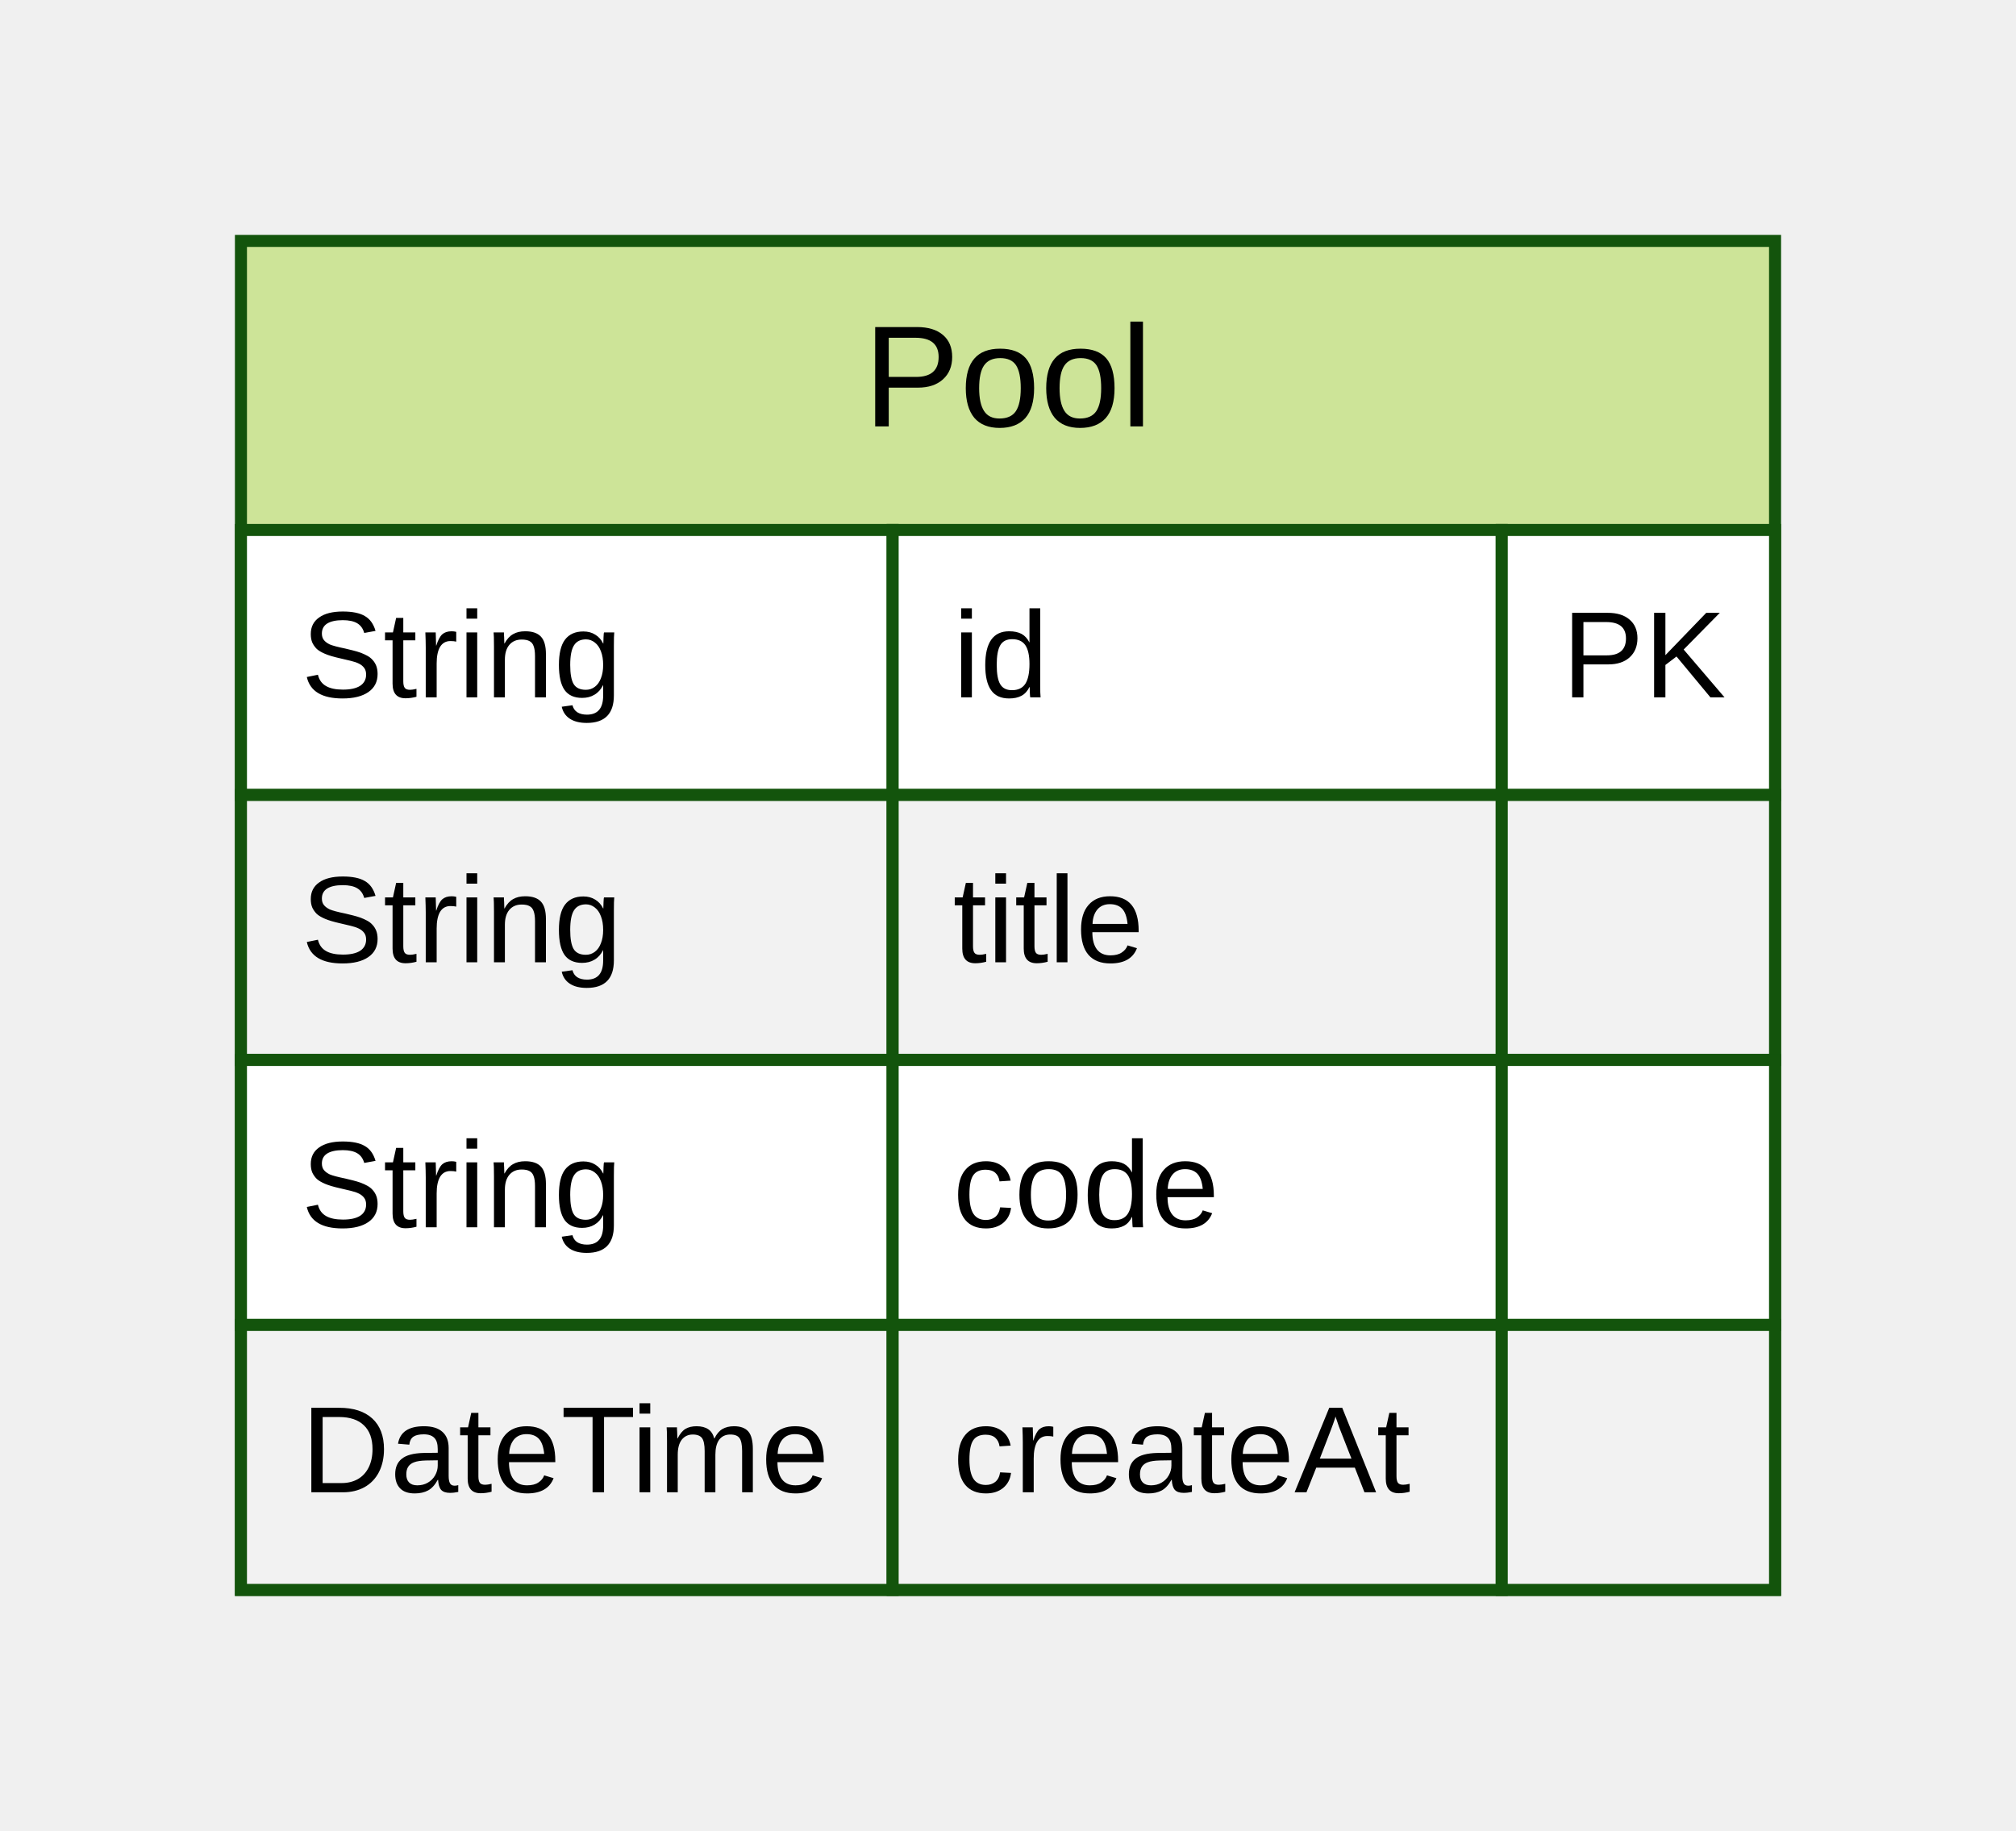
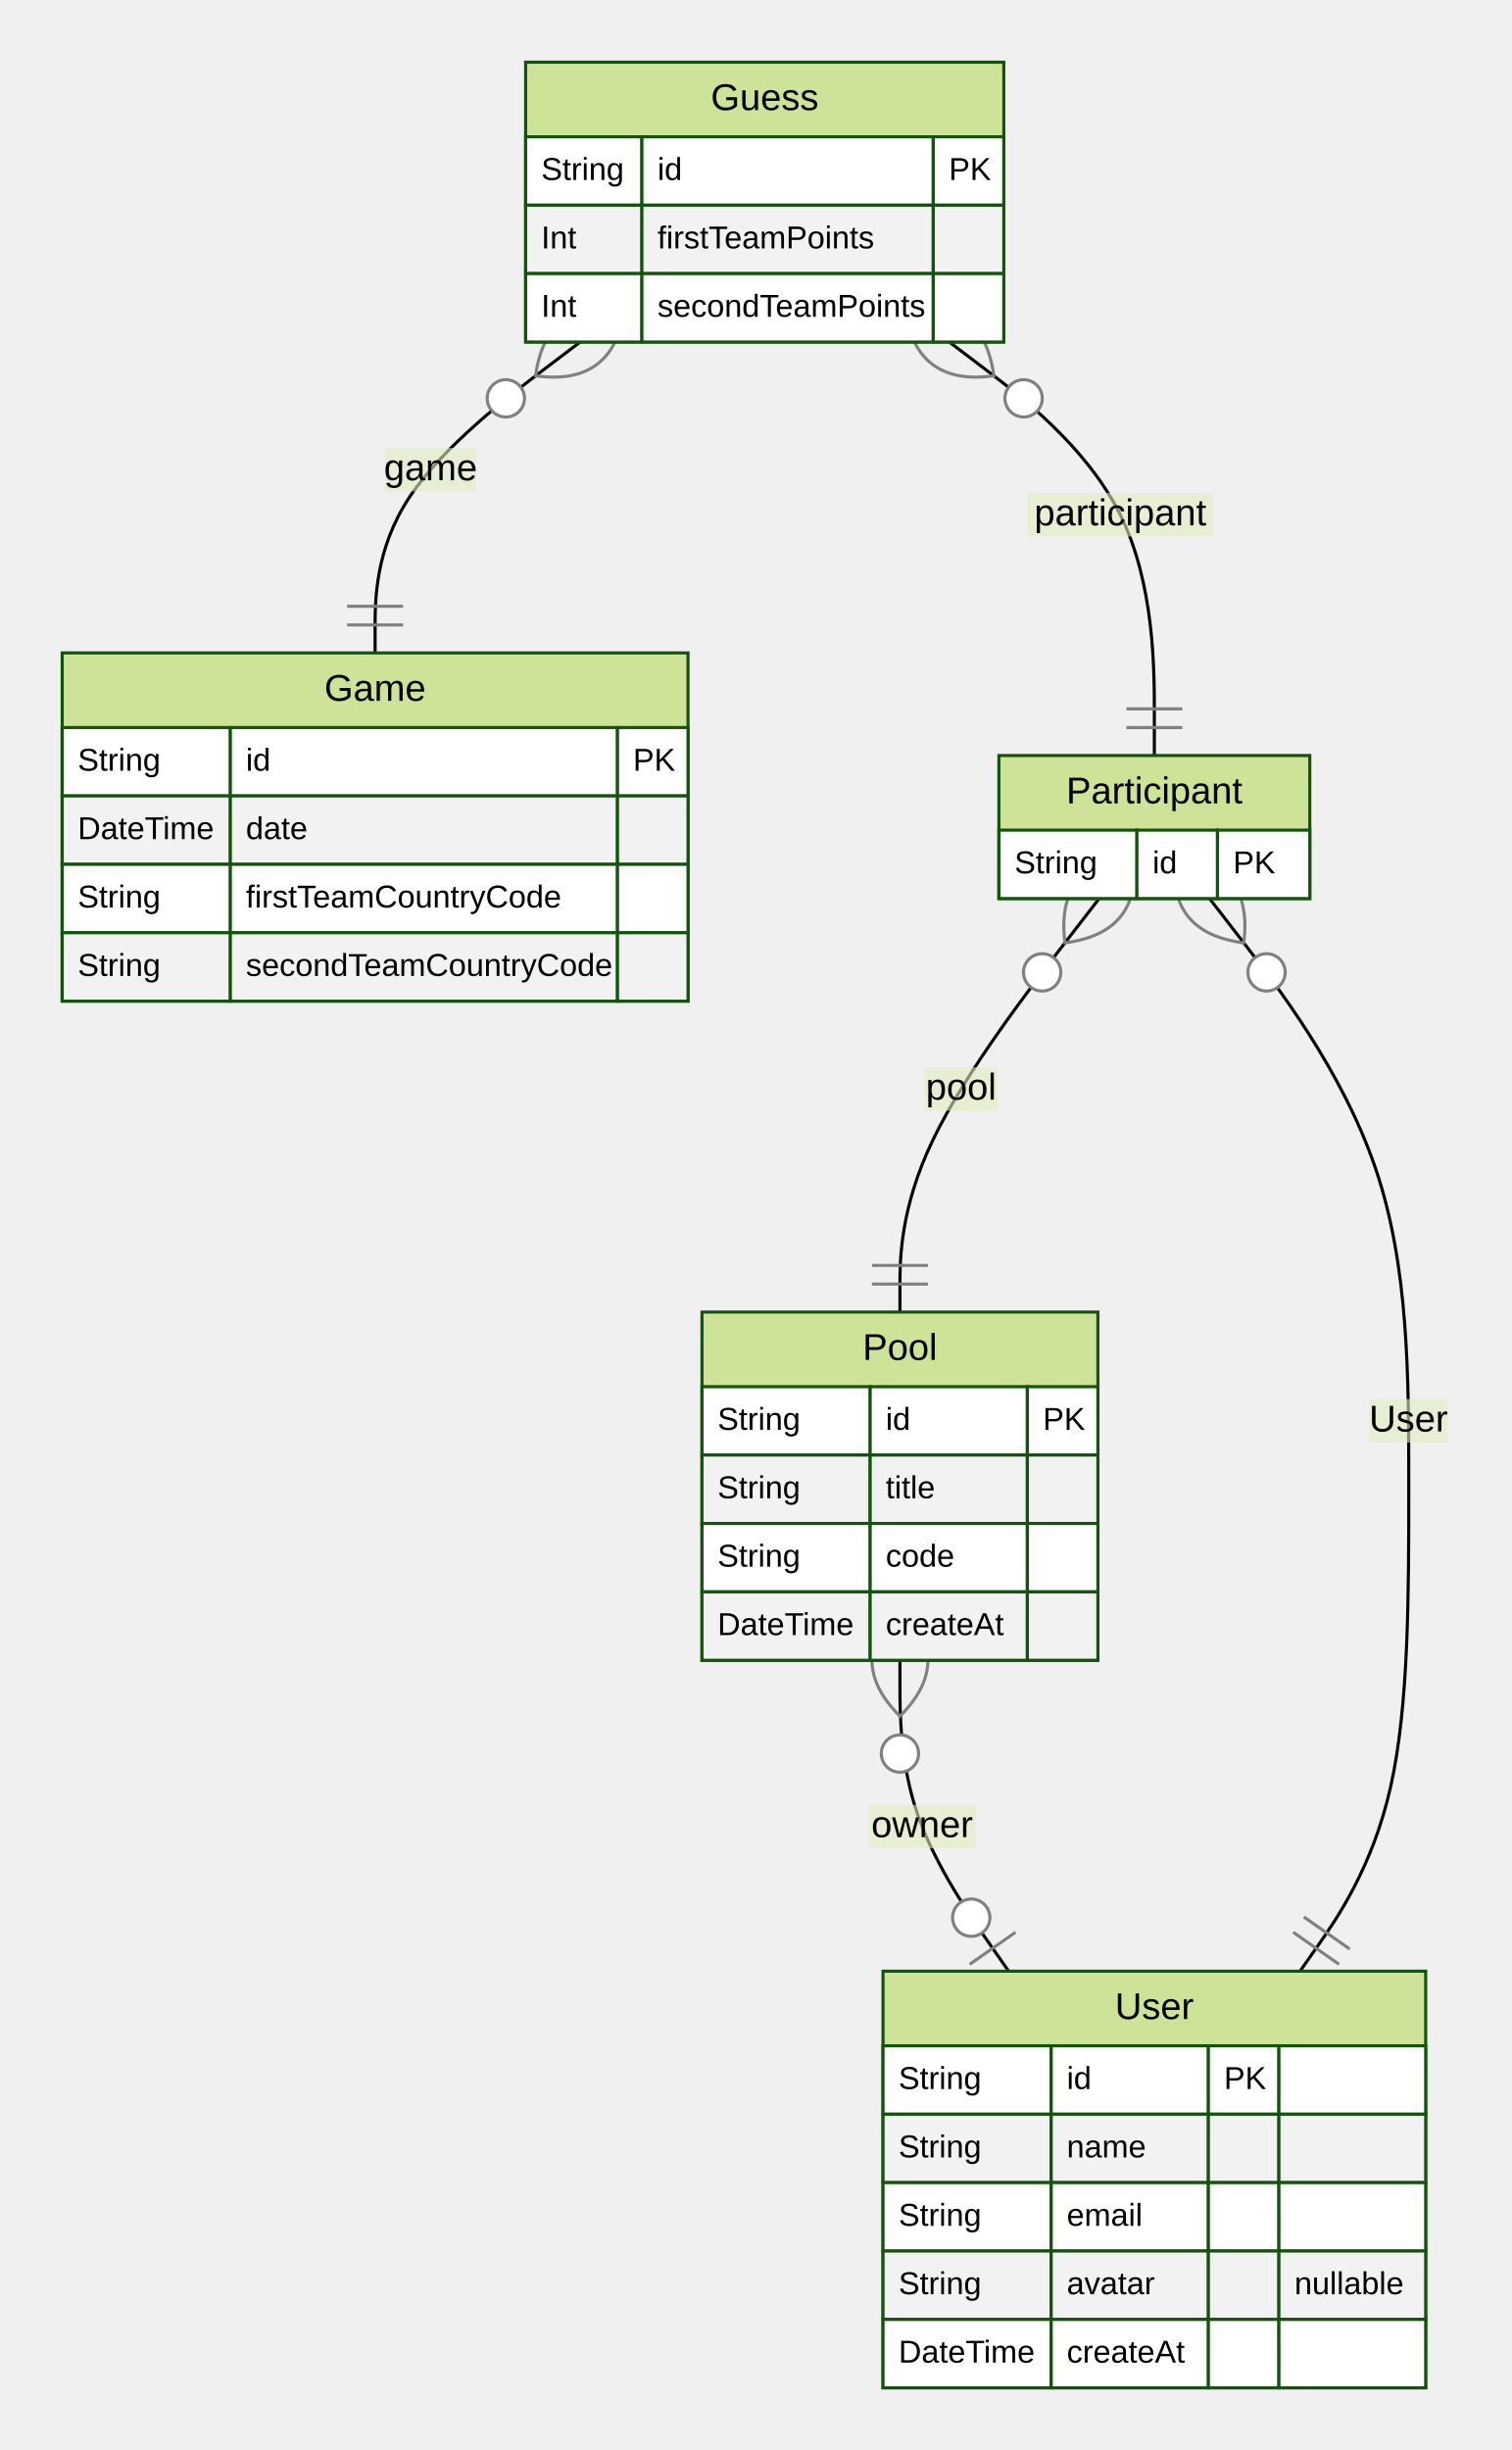
- <svg xmlns="http://www.w3.org/2000/svg" aria-labelledby="chart-title-mermaid-0 chart-desc-mermaid-0" role="img" viewBox="0 0 167.344 152" style="max-width: 167.344px; background-color: white;" width="100%" id="mermaid-0">
+ <svg xmlns="http://www.w3.org/2000/svg" aria-labelledby="chart-title-mermaid-0 chart-desc-mermaid-0" role="img" viewBox="0 0 486.319 788" style="max-width: 486.319px; background-color: white;" width="100%" id="mermaid-0">
  <style>#mermaid-0 {font-family:"trebuchet ms",verdana,arial,sans-serif;font-size:16px;fill:#000000;}#mermaid-0 .error-icon{fill:#552222;}#mermaid-0 .error-text{fill:#552222;stroke:#552222;}#mermaid-0 .edge-thickness-normal{stroke-width:2px;}#mermaid-0 .edge-thickness-thick{stroke-width:3.5px;}#mermaid-0 .edge-pattern-solid{stroke-dasharray:0;}#mermaid-0 .edge-pattern-dashed{stroke-dasharray:3;}#mermaid-0 .edge-pattern-dotted{stroke-dasharray:2;}#mermaid-0 .marker{fill:#000000;stroke:#000000;}#mermaid-0 .marker.cross{stroke:#000000;}#mermaid-0 svg{font-family:"trebuchet ms",verdana,arial,sans-serif;font-size:16px;}#mermaid-0 .entityBox{fill:#cde498;stroke:#13540c;}#mermaid-0 .attributeBoxOdd{fill:#ffffff;stroke:#13540c;}#mermaid-0 .attributeBoxEven{fill:#f2f2f2;stroke:#13540c;}#mermaid-0 .relationshipLabelBox{fill:hsl(78.158, 58.462%, 84.51%);opacity:0.7;background-color:hsl(78.158, 58.462%, 84.51%);}#mermaid-0 .relationshipLabelBox rect{opacity:0.5;}#mermaid-0 .relationshipLine{stroke:#000000;}#mermaid-0 :root{--mermaid-font-family:"trebuchet ms",verdana,arial,sans-serif;}</style>
  <g />
  <defs>
    <marker orient="auto" markerHeight="18" markerWidth="18" refY="9" refX="0" id="ONLY_ONE_START">
      <path d="M9,0 L9,18 M15,0 L15,18" fill="none" stroke="gray" />
    </marker>
  </defs>
  <defs>
    <marker orient="auto" markerHeight="18" markerWidth="18" refY="9" refX="18" id="ONLY_ONE_END">
      <path d="M3,0 L3,18 M9,0 L9,18" fill="none" stroke="gray" />
    </marker>
  </defs>
  <defs>
    <marker orient="auto" markerHeight="18" markerWidth="30" refY="9" refX="0" id="ZERO_OR_ONE_START">
      <circle r="6" cy="9" cx="21" fill="white" stroke="gray" />
      <path d="M9,0 L9,18" fill="none" stroke="gray" />
    </marker>
  </defs>
  <defs>
    <marker orient="auto" markerHeight="18" markerWidth="30" refY="9" refX="30" id="ZERO_OR_ONE_END">
      <circle r="6" cy="9" cx="9" fill="white" stroke="gray" />
      <path d="M21,0 L21,18" fill="none" stroke="gray" />
    </marker>
  </defs>
  <defs>
    <marker orient="auto" markerHeight="36" markerWidth="45" refY="18" refX="18" id="ONE_OR_MORE_START">
      <path d="M0,18 Q 18,0 36,18 Q 18,36 0,18 M42,9 L42,27" fill="none" stroke="gray" />
    </marker>
  </defs>
  <defs>
    <marker orient="auto" markerHeight="36" markerWidth="45" refY="18" refX="27" id="ONE_OR_MORE_END">
      <path d="M3,9 L3,27 M9,18 Q27,0 45,18 Q27,36 9,18" fill="none" stroke="gray" />
    </marker>
  </defs>
  <defs>
    <marker orient="auto" markerHeight="36" markerWidth="57" refY="18" refX="18" id="ZERO_OR_MORE_START">
      <circle r="6" cy="18" cx="48" fill="white" stroke="gray" />
      <path d="M0,18 Q18,0 36,18 Q18,36 0,18" fill="none" stroke="gray" />
    </marker>
  </defs>
  <defs>
    <marker orient="auto" markerHeight="36" markerWidth="57" refY="18" refX="39" id="ZERO_OR_MORE_END">
      <circle r="6" cy="18" cx="9" fill="white" stroke="gray" />
      <path d="M21,18 Q39,0 57,18 Q39,36 21,18" fill="none" stroke="gray" />
    </marker>
  </defs>
-   <g transform="translate(20,20 )" id="Pool">
+   <path marker-start="url(#ZERO_OR_MORE_START)" marker-end="url(#ZERO_OR_ONE_END)" fill="none" stroke="gray" d="M289.477,534L289.477,542.333C289.477,550.667,289.477,567.333,295.305,584C301.134,600.667,312.792,617.333,318.62,625.667L324.449,634" class="er relationshipLine" />
+   <path marker-start="url(#ZERO_OR_MORE_START)" marker-end="url(#ONLY_ONE_END)" fill="none" stroke="gray" d="M305.35,110L316.344,118.333C327.338,126.667,349.325,143.333,360.319,165.5C371.312,187.667,371.312,215.333,371.312,229.167L371.312,243" class="er relationshipLine" />
+   <path marker-start="url(#ZERO_OR_MORE_START)" marker-end="url(#ONLY_ONE_END)" fill="none" stroke="gray" d="M186.618,110L175.625,118.333C164.631,126.667,142.644,143.333,131.65,160C120.656,176.667,120.656,193.333,120.656,201.667L120.656,210" class="er relationshipLine" />
+   <path marker-start="url(#ZERO_OR_MORE_START)" marker-end="url(#ONLY_ONE_END)" fill="none" stroke="gray" d="M389.069,289L399.749,302.833C410.429,316.667,431.789,344.333,442.469,375.833C453.148,407.333,453.148,442.667,453.148,478C453.148,513.333,453.148,548.667,447.32,574.667C441.491,600.667,429.833,617.333,424.005,625.667L418.176,634" class="er relationshipLine" />
+   <path marker-start="url(#ZERO_OR_MORE_START)" marker-end="url(#ONLY_ONE_END)" fill="none" stroke="gray" d="M353.556,289L342.876,302.833C332.196,316.667,310.836,344.333,300.156,366.5C289.477,388.667,289.477,405.333,289.477,413.667L289.477,422" class="er relationshipLine" />
+   <g transform="translate(225.8047,422 )" id="Pool">
    <rect height="112" width="127.344" y="0" x="0" stroke="gray" fill-opacity="100%" fill="honeydew" class="er entityBox" />
    <text transform="translate(63.67186,12)" style="font-family: &quot;trebuchet ms&quot;, verdana, arial, sans-serif;; font-size: 12px" text-anchor="middle" dominant-baseline="middle" y="0" x="0" id="entity-Pool" class="er entityLabel">Pool</text>
    <rect height="22" width="54.096" y="24" x="0" stroke="gray" fill-opacity="100%" fill="honeydew" class="er attributeBoxOdd" />
    <text transform="translate(5,35)" style="font-family: &quot;trebuchet ms&quot;, verdana, arial, sans-serif;; font-size: 10.2px" text-anchor="left" dominant-baseline="middle" y="0" x="0" id="entity-Pool-attr-1-type" class="er entityLabel">String</text>
    <rect height="22" width="50.56" y="24" x="54.096" stroke="gray" fill-opacity="100%" fill="honeydew" class="er attributeBoxOdd" />
    <text transform="translate(59.09555,35)" style="font-family: &quot;trebuchet ms&quot;, verdana, arial, sans-serif;; font-size: 10.2px" text-anchor="left" dominant-baseline="middle" y="0" x="0" id="entity-Pool-attr-1-name" class="er entityLabel">id</text>
    <rect height="22" width="22.688" y="24" x="104.656" stroke="gray" fill-opacity="100%" fill="honeydew" class="er attributeBoxOdd" />
    <text transform="translate(109.656,35)" style="font-family: &quot;trebuchet ms&quot;, verdana, arial, sans-serif;; font-size: 10.2px" text-anchor="left" dominant-baseline="middle" y="0" x="0" id="entity-Pool-attr-1-key" class="er entityLabel">PK</text>
    <rect height="22" width="54.096" y="46" x="0" stroke="gray" fill-opacity="100%" fill="honeydew" class="er attributeBoxEven" />
    <text transform="translate(5,57)" style="font-family: &quot;trebuchet ms&quot;, verdana, arial, sans-serif;; font-size: 10.2px" text-anchor="left" dominant-baseline="middle" y="0" x="0" id="entity-Pool-attr-2-type" class="er entityLabel">String</text>
    <rect height="22" width="50.56" y="46" x="54.096" stroke="gray" fill-opacity="100%" fill="honeydew" class="er attributeBoxEven" />
    <text transform="translate(59.09555,57)" style="font-family: &quot;trebuchet ms&quot;, verdana, arial, sans-serif;; font-size: 10.2px" text-anchor="left" dominant-baseline="middle" y="0" x="0" id="entity-Pool-attr-2-name" class="er entityLabel">title</text>
    <rect height="22" width="22.688" y="46" x="104.656" stroke="gray" fill-opacity="100%" fill="honeydew" class="er attributeBoxEven" />
    <text transform="translate(109.656,57)" style="font-family: &quot;trebuchet ms&quot;, verdana, arial, sans-serif;; font-size: 10.2px" text-anchor="left" dominant-baseline="middle" y="0" x="0" id="entity-Pool-attr-2-key" class="er entityLabel" />
    <rect height="22" width="54.096" y="68" x="0" stroke="gray" fill-opacity="100%" fill="honeydew" class="er attributeBoxOdd" />
    <text transform="translate(5,79)" style="font-family: &quot;trebuchet ms&quot;, verdana, arial, sans-serif;; font-size: 10.2px" text-anchor="left" dominant-baseline="middle" y="0" x="0" id="entity-Pool-attr-3-type" class="er entityLabel">String</text>
    <rect height="22" width="50.56" y="68" x="54.096" stroke="gray" fill-opacity="100%" fill="honeydew" class="er attributeBoxOdd" />
    <text transform="translate(59.09555,79)" style="font-family: &quot;trebuchet ms&quot;, verdana, arial, sans-serif;; font-size: 10.2px" text-anchor="left" dominant-baseline="middle" y="0" x="0" id="entity-Pool-attr-3-name" class="er entityLabel">code</text>
    <rect height="22" width="22.688" y="68" x="104.656" stroke="gray" fill-opacity="100%" fill="honeydew" class="er attributeBoxOdd" />
    <text transform="translate(109.656,79)" style="font-family: &quot;trebuchet ms&quot;, verdana, arial, sans-serif;; font-size: 10.2px" text-anchor="left" dominant-baseline="middle" y="0" x="0" id="entity-Pool-attr-3-key" class="er entityLabel" />
    <rect height="22" width="54.096" y="90" x="0" stroke="gray" fill-opacity="100%" fill="honeydew" class="er attributeBoxEven" />
    <text transform="translate(5,101)" style="font-family: &quot;trebuchet ms&quot;, verdana, arial, sans-serif;; font-size: 10.2px" text-anchor="left" dominant-baseline="middle" y="0" x="0" id="entity-Pool-attr-4-type" class="er entityLabel">DateTime</text>
    <rect height="22" width="50.56" y="90" x="54.096" stroke="gray" fill-opacity="100%" fill="honeydew" class="er attributeBoxEven" />
    <text transform="translate(59.09555,101)" style="font-family: &quot;trebuchet ms&quot;, verdana, arial, sans-serif;; font-size: 10.2px" text-anchor="left" dominant-baseline="middle" y="0" x="0" id="entity-Pool-attr-4-name" class="er entityLabel">createAt</text>
    <rect height="22" width="22.688" y="90" x="104.656" stroke="gray" fill-opacity="100%" fill="honeydew" class="er attributeBoxEven" />
    <text transform="translate(109.656,101)" style="font-family: &quot;trebuchet ms&quot;, verdana, arial, sans-serif;; font-size: 10.2px" text-anchor="left" dominant-baseline="middle" y="0" x="0" id="entity-Pool-attr-4-key" class="er entityLabel" />
  </g>
+   <g transform="translate(284.0344,634 )" id="User">
+     <rect height="134" width="174.556" y="0" x="0" stroke="gray" fill-opacity="100%" fill="honeydew" class="er entityBox" />
+     <text transform="translate(87.27813,12)" style="font-family: &quot;trebuchet ms&quot;, verdana, arial, sans-serif;; font-size: 12px" text-anchor="middle" dominant-baseline="middle" y="0" x="0" id="entity-User" class="er entityLabel">User</text>
+     <rect height="22" width="54.096" y="24" x="0" stroke="gray" fill-opacity="100%" fill="honeydew" class="er attributeBoxOdd" />
+     <text transform="translate(5,35)" style="font-family: &quot;trebuchet ms&quot;, verdana, arial, sans-serif;; font-size: 10.2px" text-anchor="left" dominant-baseline="middle" y="0" x="0" id="entity-User-attr-1-type" class="er entityLabel">String</text>
+     <rect height="22" width="50.56" y="24" x="54.096" stroke="gray" fill-opacity="100%" fill="honeydew" class="er attributeBoxOdd" />
+     <text transform="translate(59.09555,35)" style="font-family: &quot;trebuchet ms&quot;, verdana, arial, sans-serif;; font-size: 10.2px" text-anchor="left" dominant-baseline="middle" y="0" x="0" id="entity-User-attr-1-name" class="er entityLabel">id</text>
+     <rect height="22" width="22.688" y="24" x="104.656" stroke="gray" fill-opacity="100%" fill="honeydew" class="er attributeBoxOdd" />
+     <text transform="translate(109.656,35)" style="font-family: &quot;trebuchet ms&quot;, verdana, arial, sans-serif;; font-size: 10.2px" text-anchor="left" dominant-baseline="middle" y="0" x="0" id="entity-User-attr-1-key" class="er entityLabel">PK</text>
+     <rect height="22" width="47.213" y="24" x="127.344" stroke="gray" fill-opacity="100%" fill="honeydew" class="er attributeBoxOdd" />
+     <text transform="translate(132.3437,35)" style="font-family: &quot;trebuchet ms&quot;, verdana, arial, sans-serif;; font-size: 10.2px" text-anchor="left" dominant-baseline="middle" y="0" x="0" id="entity-User-attr-1-comment" class="er entityLabel" />
+     <rect height="22" width="54.096" y="46" x="0" stroke="gray" fill-opacity="100%" fill="honeydew" class="er attributeBoxEven" />
+     <text transform="translate(5,57)" style="font-family: &quot;trebuchet ms&quot;, verdana, arial, sans-serif;; font-size: 10.2px" text-anchor="left" dominant-baseline="middle" y="0" x="0" id="entity-User-attr-2-type" class="er entityLabel">String</text>
+     <rect height="22" width="50.56" y="46" x="54.096" stroke="gray" fill-opacity="100%" fill="honeydew" class="er attributeBoxEven" />
+     <text transform="translate(59.09555,57)" style="font-family: &quot;trebuchet ms&quot;, verdana, arial, sans-serif;; font-size: 10.2px" text-anchor="left" dominant-baseline="middle" y="0" x="0" id="entity-User-attr-2-name" class="er entityLabel">name</text>
+     <rect height="22" width="22.688" y="46" x="104.656" stroke="gray" fill-opacity="100%" fill="honeydew" class="er attributeBoxEven" />
+     <text transform="translate(109.656,57)" style="font-family: &quot;trebuchet ms&quot;, verdana, arial, sans-serif;; font-size: 10.2px" text-anchor="left" dominant-baseline="middle" y="0" x="0" id="entity-User-attr-2-key" class="er entityLabel" />
+     <rect height="22" width="47.213" y="46" x="127.344" stroke="gray" fill-opacity="100%" fill="honeydew" class="er attributeBoxEven" />
+     <text transform="translate(132.3437,57)" style="font-family: &quot;trebuchet ms&quot;, verdana, arial, sans-serif;; font-size: 10.2px" text-anchor="left" dominant-baseline="middle" y="0" x="0" id="entity-User-attr-2-comment" class="er entityLabel" />
+     <rect height="22" width="54.096" y="68" x="0" stroke="gray" fill-opacity="100%" fill="honeydew" class="er attributeBoxOdd" />
+     <text transform="translate(5,79)" style="font-family: &quot;trebuchet ms&quot;, verdana, arial, sans-serif;; font-size: 10.2px" text-anchor="left" dominant-baseline="middle" y="0" x="0" id="entity-User-attr-3-type" class="er entityLabel">String</text>
+     <rect height="22" width="50.56" y="68" x="54.096" stroke="gray" fill-opacity="100%" fill="honeydew" class="er attributeBoxOdd" />
+     <text transform="translate(59.09555,79)" style="font-family: &quot;trebuchet ms&quot;, verdana, arial, sans-serif;; font-size: 10.2px" text-anchor="left" dominant-baseline="middle" y="0" x="0" id="entity-User-attr-3-name" class="er entityLabel">email</text>
+     <rect height="22" width="22.688" y="68" x="104.656" stroke="gray" fill-opacity="100%" fill="honeydew" class="er attributeBoxOdd" />
+     <text transform="translate(109.656,79)" style="font-family: &quot;trebuchet ms&quot;, verdana, arial, sans-serif;; font-size: 10.2px" text-anchor="left" dominant-baseline="middle" y="0" x="0" id="entity-User-attr-3-key" class="er entityLabel" />
+     <rect height="22" width="47.213" y="68" x="127.344" stroke="gray" fill-opacity="100%" fill="honeydew" class="er attributeBoxOdd" />
+     <text transform="translate(132.3437,79)" style="font-family: &quot;trebuchet ms&quot;, verdana, arial, sans-serif;; font-size: 10.2px" text-anchor="left" dominant-baseline="middle" y="0" x="0" id="entity-User-attr-3-comment" class="er entityLabel" />
+     <rect height="22" width="54.096" y="90" x="0" stroke="gray" fill-opacity="100%" fill="honeydew" class="er attributeBoxEven" />
+     <text transform="translate(5,101)" style="font-family: &quot;trebuchet ms&quot;, verdana, arial, sans-serif;; font-size: 10.2px" text-anchor="left" dominant-baseline="middle" y="0" x="0" id="entity-User-attr-4-type" class="er entityLabel">String</text>
+     <rect height="22" width="50.56" y="90" x="54.096" stroke="gray" fill-opacity="100%" fill="honeydew" class="er attributeBoxEven" />
+     <text transform="translate(59.09555,101)" style="font-family: &quot;trebuchet ms&quot;, verdana, arial, sans-serif;; font-size: 10.2px" text-anchor="left" dominant-baseline="middle" y="0" x="0" id="entity-User-attr-4-name" class="er entityLabel">avatar</text>
+     <rect height="22" width="22.688" y="90" x="104.656" stroke="gray" fill-opacity="100%" fill="honeydew" class="er attributeBoxEven" />
+     <text transform="translate(109.656,101)" style="font-family: &quot;trebuchet ms&quot;, verdana, arial, sans-serif;; font-size: 10.2px" text-anchor="left" dominant-baseline="middle" y="0" x="0" id="entity-User-attr-4-key" class="er entityLabel" />
+     <rect height="22" width="47.213" y="90" x="127.344" stroke="gray" fill-opacity="100%" fill="honeydew" class="er attributeBoxEven" />
+     <text transform="translate(132.3437,101)" style="font-family: &quot;trebuchet ms&quot;, verdana, arial, sans-serif;; font-size: 10.2px" text-anchor="left" dominant-baseline="middle" y="0" x="0" id="entity-User-attr-4-comment" class="er entityLabel">nullable</text>
+     <rect height="22" width="54.096" y="112" x="0" stroke="gray" fill-opacity="100%" fill="honeydew" class="er attributeBoxOdd" />
+     <text transform="translate(5,123)" style="font-family: &quot;trebuchet ms&quot;, verdana, arial, sans-serif;; font-size: 10.2px" text-anchor="left" dominant-baseline="middle" y="0" x="0" id="entity-User-attr-5-type" class="er entityLabel">DateTime</text>
+     <rect height="22" width="50.56" y="112" x="54.096" stroke="gray" fill-opacity="100%" fill="honeydew" class="er attributeBoxOdd" />
+     <text transform="translate(59.09555,123)" style="font-family: &quot;trebuchet ms&quot;, verdana, arial, sans-serif;; font-size: 10.2px" text-anchor="left" dominant-baseline="middle" y="0" x="0" id="entity-User-attr-5-name" class="er entityLabel">createAt</text>
+     <rect height="22" width="22.688" y="112" x="104.656" stroke="gray" fill-opacity="100%" fill="honeydew" class="er attributeBoxOdd" />
+     <text transform="translate(109.656,123)" style="font-family: &quot;trebuchet ms&quot;, verdana, arial, sans-serif;; font-size: 10.2px" text-anchor="left" dominant-baseline="middle" y="0" x="0" id="entity-User-attr-5-key" class="er entityLabel" />
+     <rect height="22" width="47.213" y="112" x="127.344" stroke="gray" fill-opacity="100%" fill="honeydew" class="er attributeBoxOdd" />
+     <text transform="translate(132.3437,123)" style="font-family: &quot;trebuchet ms&quot;, verdana, arial, sans-serif;; font-size: 10.2px" text-anchor="left" dominant-baseline="middle" y="0" x="0" id="entity-User-attr-5-comment" class="er entityLabel" />
+   </g>
+   <g transform="translate(20,210 )" id="Game">
+     <rect height="112" width="201.312" y="0" x="0" stroke="gray" fill-opacity="100%" fill="honeydew" class="er entityBox" />
+     <text transform="translate(100.6562,12)" style="font-family: &quot;trebuchet ms&quot;, verdana, arial, sans-serif;; font-size: 12px" text-anchor="middle" dominant-baseline="middle" y="0" x="0" id="entity-Game" class="er entityLabel">Game</text>
+     <rect height="22" width="54.096" y="24" x="0" stroke="gray" fill-opacity="100%" fill="honeydew" class="er attributeBoxOdd" />
+     <text transform="translate(5,35)" style="font-family: &quot;trebuchet ms&quot;, verdana, arial, sans-serif;; font-size: 10.2px" text-anchor="left" dominant-baseline="middle" y="0" x="0" id="entity-Game-attr-1-type" class="er entityLabel">String</text>
+     <rect height="22" width="124.529" y="24" x="54.096" stroke="gray" fill-opacity="100%" fill="honeydew" class="er attributeBoxOdd" />
+     <text transform="translate(59.09555,35)" style="font-family: &quot;trebuchet ms&quot;, verdana, arial, sans-serif;; font-size: 10.2px" text-anchor="left" dominant-baseline="middle" y="0" x="0" id="entity-Game-attr-1-name" class="er entityLabel">id</text>
+     <rect height="22" width="22.688" y="24" x="178.625" stroke="gray" fill-opacity="100%" fill="honeydew" class="er attributeBoxOdd" />
+     <text transform="translate(183.6248,35)" style="font-family: &quot;trebuchet ms&quot;, verdana, arial, sans-serif;; font-size: 10.2px" text-anchor="left" dominant-baseline="middle" y="0" x="0" id="entity-Game-attr-1-key" class="er entityLabel">PK</text>
+     <rect height="22" width="54.096" y="46" x="0" stroke="gray" fill-opacity="100%" fill="honeydew" class="er attributeBoxEven" />
+     <text transform="translate(5,57)" style="font-family: &quot;trebuchet ms&quot;, verdana, arial, sans-serif;; font-size: 10.2px" text-anchor="left" dominant-baseline="middle" y="0" x="0" id="entity-Game-attr-2-type" class="er entityLabel">DateTime</text>
+     <rect height="22" width="124.529" y="46" x="54.096" stroke="gray" fill-opacity="100%" fill="honeydew" class="er attributeBoxEven" />
+     <text transform="translate(59.09555,57)" style="font-family: &quot;trebuchet ms&quot;, verdana, arial, sans-serif;; font-size: 10.2px" text-anchor="left" dominant-baseline="middle" y="0" x="0" id="entity-Game-attr-2-name" class="er entityLabel">date</text>
+     <rect height="22" width="22.688" y="46" x="178.625" stroke="gray" fill-opacity="100%" fill="honeydew" class="er attributeBoxEven" />
+     <text transform="translate(183.6248,57)" style="font-family: &quot;trebuchet ms&quot;, verdana, arial, sans-serif;; font-size: 10.2px" text-anchor="left" dominant-baseline="middle" y="0" x="0" id="entity-Game-attr-2-key" class="er entityLabel" />
+     <rect height="22" width="54.096" y="68" x="0" stroke="gray" fill-opacity="100%" fill="honeydew" class="er attributeBoxOdd" />
+     <text transform="translate(5,79)" style="font-family: &quot;trebuchet ms&quot;, verdana, arial, sans-serif;; font-size: 10.2px" text-anchor="left" dominant-baseline="middle" y="0" x="0" id="entity-Game-attr-3-type" class="er entityLabel">String</text>
+     <rect height="22" width="124.529" y="68" x="54.096" stroke="gray" fill-opacity="100%" fill="honeydew" class="er attributeBoxOdd" />
+     <text transform="translate(59.09555,79)" style="font-family: &quot;trebuchet ms&quot;, verdana, arial, sans-serif;; font-size: 10.2px" text-anchor="left" dominant-baseline="middle" y="0" x="0" id="entity-Game-attr-3-name" class="er entityLabel">firstTeamCountryCode</text>
+     <rect height="22" width="22.688" y="68" x="178.625" stroke="gray" fill-opacity="100%" fill="honeydew" class="er attributeBoxOdd" />
+     <text transform="translate(183.6248,79)" style="font-family: &quot;trebuchet ms&quot;, verdana, arial, sans-serif;; font-size: 10.2px" text-anchor="left" dominant-baseline="middle" y="0" x="0" id="entity-Game-attr-3-key" class="er entityLabel" />
+     <rect height="22" width="54.096" y="90" x="0" stroke="gray" fill-opacity="100%" fill="honeydew" class="er attributeBoxEven" />
+     <text transform="translate(5,101)" style="font-family: &quot;trebuchet ms&quot;, verdana, arial, sans-serif;; font-size: 10.2px" text-anchor="left" dominant-baseline="middle" y="0" x="0" id="entity-Game-attr-4-type" class="er entityLabel">String</text>
+     <rect height="22" width="124.529" y="90" x="54.096" stroke="gray" fill-opacity="100%" fill="honeydew" class="er attributeBoxEven" />
+     <text transform="translate(59.09555,101)" style="font-family: &quot;trebuchet ms&quot;, verdana, arial, sans-serif;; font-size: 10.2px" text-anchor="left" dominant-baseline="middle" y="0" x="0" id="entity-Game-attr-4-name" class="er entityLabel">secondTeamCountryCode</text>
+     <rect height="22" width="22.688" y="90" x="178.625" stroke="gray" fill-opacity="100%" fill="honeydew" class="er attributeBoxEven" />
+     <text transform="translate(183.6248,101)" style="font-family: &quot;trebuchet ms&quot;, verdana, arial, sans-serif;; font-size: 10.2px" text-anchor="left" dominant-baseline="middle" y="0" x="0" id="entity-Game-attr-4-key" class="er entityLabel" />
+   </g>
+   <g transform="translate(169.0819,20 )" id="Guess">
+     <rect height="90" width="153.805" y="0" x="0" stroke="gray" fill-opacity="100%" fill="honeydew" class="er entityBox" />
+     <text transform="translate(76.90245,12)" style="font-family: &quot;trebuchet ms&quot;, verdana, arial, sans-serif;; font-size: 12px" text-anchor="middle" dominant-baseline="middle" y="0" x="0" id="entity-Guess" class="er entityLabel">Guess</text>
+     <rect height="22" width="37.396" y="24" x="0" stroke="gray" fill-opacity="100%" fill="honeydew" class="er attributeBoxOdd" />
+     <text transform="translate(5,35)" style="font-family: &quot;trebuchet ms&quot;, verdana, arial, sans-serif;; font-size: 10.2px" text-anchor="left" dominant-baseline="middle" y="0" x="0" id="entity-Guess-attr-1-type" class="er entityLabel">String</text>
+     <rect height="22" width="93.721" y="24" x="37.396" stroke="gray" fill-opacity="100%" fill="honeydew" class="er attributeBoxOdd" />
+     <text transform="translate(42.39606,35)" style="font-family: &quot;trebuchet ms&quot;, verdana, arial, sans-serif;; font-size: 10.2px" text-anchor="left" dominant-baseline="middle" y="0" x="0" id="entity-Guess-attr-1-name" class="er entityLabel">id</text>
+     <rect height="22" width="22.688" y="24" x="131.117" stroke="gray" fill-opacity="100%" fill="honeydew" class="er attributeBoxOdd" />
+     <text transform="translate(136.1172,35)" style="font-family: &quot;trebuchet ms&quot;, verdana, arial, sans-serif;; font-size: 10.2px" text-anchor="left" dominant-baseline="middle" y="0" x="0" id="entity-Guess-attr-1-key" class="er entityLabel">PK</text>
+     <rect height="22" width="37.396" y="46" x="0" stroke="gray" fill-opacity="100%" fill="honeydew" class="er attributeBoxEven" />
+     <text transform="translate(5,57)" style="font-family: &quot;trebuchet ms&quot;, verdana, arial, sans-serif;; font-size: 10.2px" text-anchor="left" dominant-baseline="middle" y="0" x="0" id="entity-Guess-attr-2-type" class="er entityLabel">Int</text>
+     <rect height="22" width="93.721" y="46" x="37.396" stroke="gray" fill-opacity="100%" fill="honeydew" class="er attributeBoxEven" />
+     <text transform="translate(42.39606,57)" style="font-family: &quot;trebuchet ms&quot;, verdana, arial, sans-serif;; font-size: 10.2px" text-anchor="left" dominant-baseline="middle" y="0" x="0" id="entity-Guess-attr-2-name" class="er entityLabel">firstTeamPoints</text>
+     <rect height="22" width="22.688" y="46" x="131.117" stroke="gray" fill-opacity="100%" fill="honeydew" class="er attributeBoxEven" />
+     <text transform="translate(136.1172,57)" style="font-family: &quot;trebuchet ms&quot;, verdana, arial, sans-serif;; font-size: 10.2px" text-anchor="left" dominant-baseline="middle" y="0" x="0" id="entity-Guess-attr-2-key" class="er entityLabel" />
+     <rect height="22" width="37.396" y="68" x="0" stroke="gray" fill-opacity="100%" fill="honeydew" class="er attributeBoxOdd" />
+     <text transform="translate(5,79)" style="font-family: &quot;trebuchet ms&quot;, verdana, arial, sans-serif;; font-size: 10.2px" text-anchor="left" dominant-baseline="middle" y="0" x="0" id="entity-Guess-attr-3-type" class="er entityLabel">Int</text>
+     <rect height="22" width="93.721" y="68" x="37.396" stroke="gray" fill-opacity="100%" fill="honeydew" class="er attributeBoxOdd" />
+     <text transform="translate(42.39606,79)" style="font-family: &quot;trebuchet ms&quot;, verdana, arial, sans-serif;; font-size: 10.2px" text-anchor="left" dominant-baseline="middle" y="0" x="0" id="entity-Guess-attr-3-name" class="er entityLabel">secondTeamPoints</text>
+     <rect height="22" width="22.688" y="68" x="131.117" stroke="gray" fill-opacity="100%" fill="honeydew" class="er attributeBoxOdd" />
+     <text transform="translate(136.1172,79)" style="font-family: &quot;trebuchet ms&quot;, verdana, arial, sans-serif;; font-size: 10.2px" text-anchor="left" dominant-baseline="middle" y="0" x="0" id="entity-Guess-attr-3-key" class="er entityLabel" />
+   </g>
+   <g transform="translate(321.3125,243 )" id="Participant">
+     <rect height="46" width="100" y="0" x="0" stroke="gray" fill-opacity="100%" fill="honeydew" class="er entityBox" />
+     <text transform="translate(50,12)" style="font-family: &quot;trebuchet ms&quot;, verdana, arial, sans-serif;; font-size: 12px" text-anchor="middle" dominant-baseline="middle" y="0" x="0" id="entity-Participant" class="er entityLabel">Participant</text>
+     <rect height="22" width="44.399" y="24" x="0" stroke="gray" fill-opacity="100%" fill="honeydew" class="er attributeBoxOdd" />
+     <text transform="translate(5,35)" style="font-family: &quot;trebuchet ms&quot;, verdana, arial, sans-serif;; font-size: 10.2px" text-anchor="left" dominant-baseline="middle" y="0" x="0" id="entity-Participant-attr-1-type" class="er entityLabel">String</text>
+     <rect height="22" width="25.911" y="24" x="44.399" stroke="gray" fill-opacity="100%" fill="honeydew" class="er attributeBoxOdd" />
+     <text transform="translate(49.39862,35)" style="font-family: &quot;trebuchet ms&quot;, verdana, arial, sans-serif;; font-size: 10.2px" text-anchor="left" dominant-baseline="middle" y="0" x="0" id="entity-Participant-attr-1-name" class="er entityLabel">id</text>
+     <rect height="22" width="29.69" y="24" x="70.31" stroke="gray" fill-opacity="100%" fill="honeydew" class="er attributeBoxOdd" />
+     <text transform="translate(75.30976,35)" style="font-family: &quot;trebuchet ms&quot;, verdana, arial, sans-serif;; font-size: 10.2px" text-anchor="left" dominant-baseline="middle" y="0" x="0" id="entity-Participant-attr-1-key" class="er entityLabel">PK</text>
+   </g>
+   <rect fill-opacity="85%" fill="white" height="14" width="34.471" y="580.488" x="279.372" class="er relationshipLabelBox" />
+   <text style="font-family: &quot;trebuchet ms&quot;, verdana, arial, sans-serif;; font-size: 12px" dominant-baseline="middle" text-anchor="middle" y="587.488" x="296.608" id="rel1" class="er relationshipLabel">owner</text>
+   <rect fill-opacity="85%" fill="white" height="14" width="59.744" y="158.571" x="330.482" class="er relationshipLabelBox" />
+   <text style="font-family: &quot;trebuchet ms&quot;, verdana, arial, sans-serif;; font-size: 12px" dominant-baseline="middle" text-anchor="middle" y="165.571" x="360.354" id="rel2" class="er relationshipLabel">participant</text>
+   <rect fill-opacity="85%" fill="white" height="14" width="29.289" y="144.073" x="123.861" class="er relationshipLabelBox" />
+   <text style="font-family: &quot;trebuchet ms&quot;, verdana, arial, sans-serif;; font-size: 12px" dominant-baseline="middle" text-anchor="middle" y="151.073" x="138.506" id="rel3" class="er relationshipLabel">game</text>
+   <rect fill-opacity="85%" fill="white" height="14" width="25.184" y="450.004" x="440.473" class="er relationshipLabelBox" />
+   <text style="font-family: &quot;trebuchet ms&quot;, verdana, arial, sans-serif;; font-size: 12px" dominant-baseline="middle" text-anchor="middle" y="457.004" x="453.065" id="rel4" class="er relationshipLabel">User</text>
+   <rect fill-opacity="85%" fill="white" height="14" width="23.564" y="343.27" x="297.36" class="er relationshipLabelBox" />
+   <text style="font-family: &quot;trebuchet ms&quot;, verdana, arial, sans-serif;; font-size: 12px" dominant-baseline="middle" text-anchor="middle" y="350.27" x="309.142" id="rel5" class="er relationshipLabel">pool</text>
</svg>
